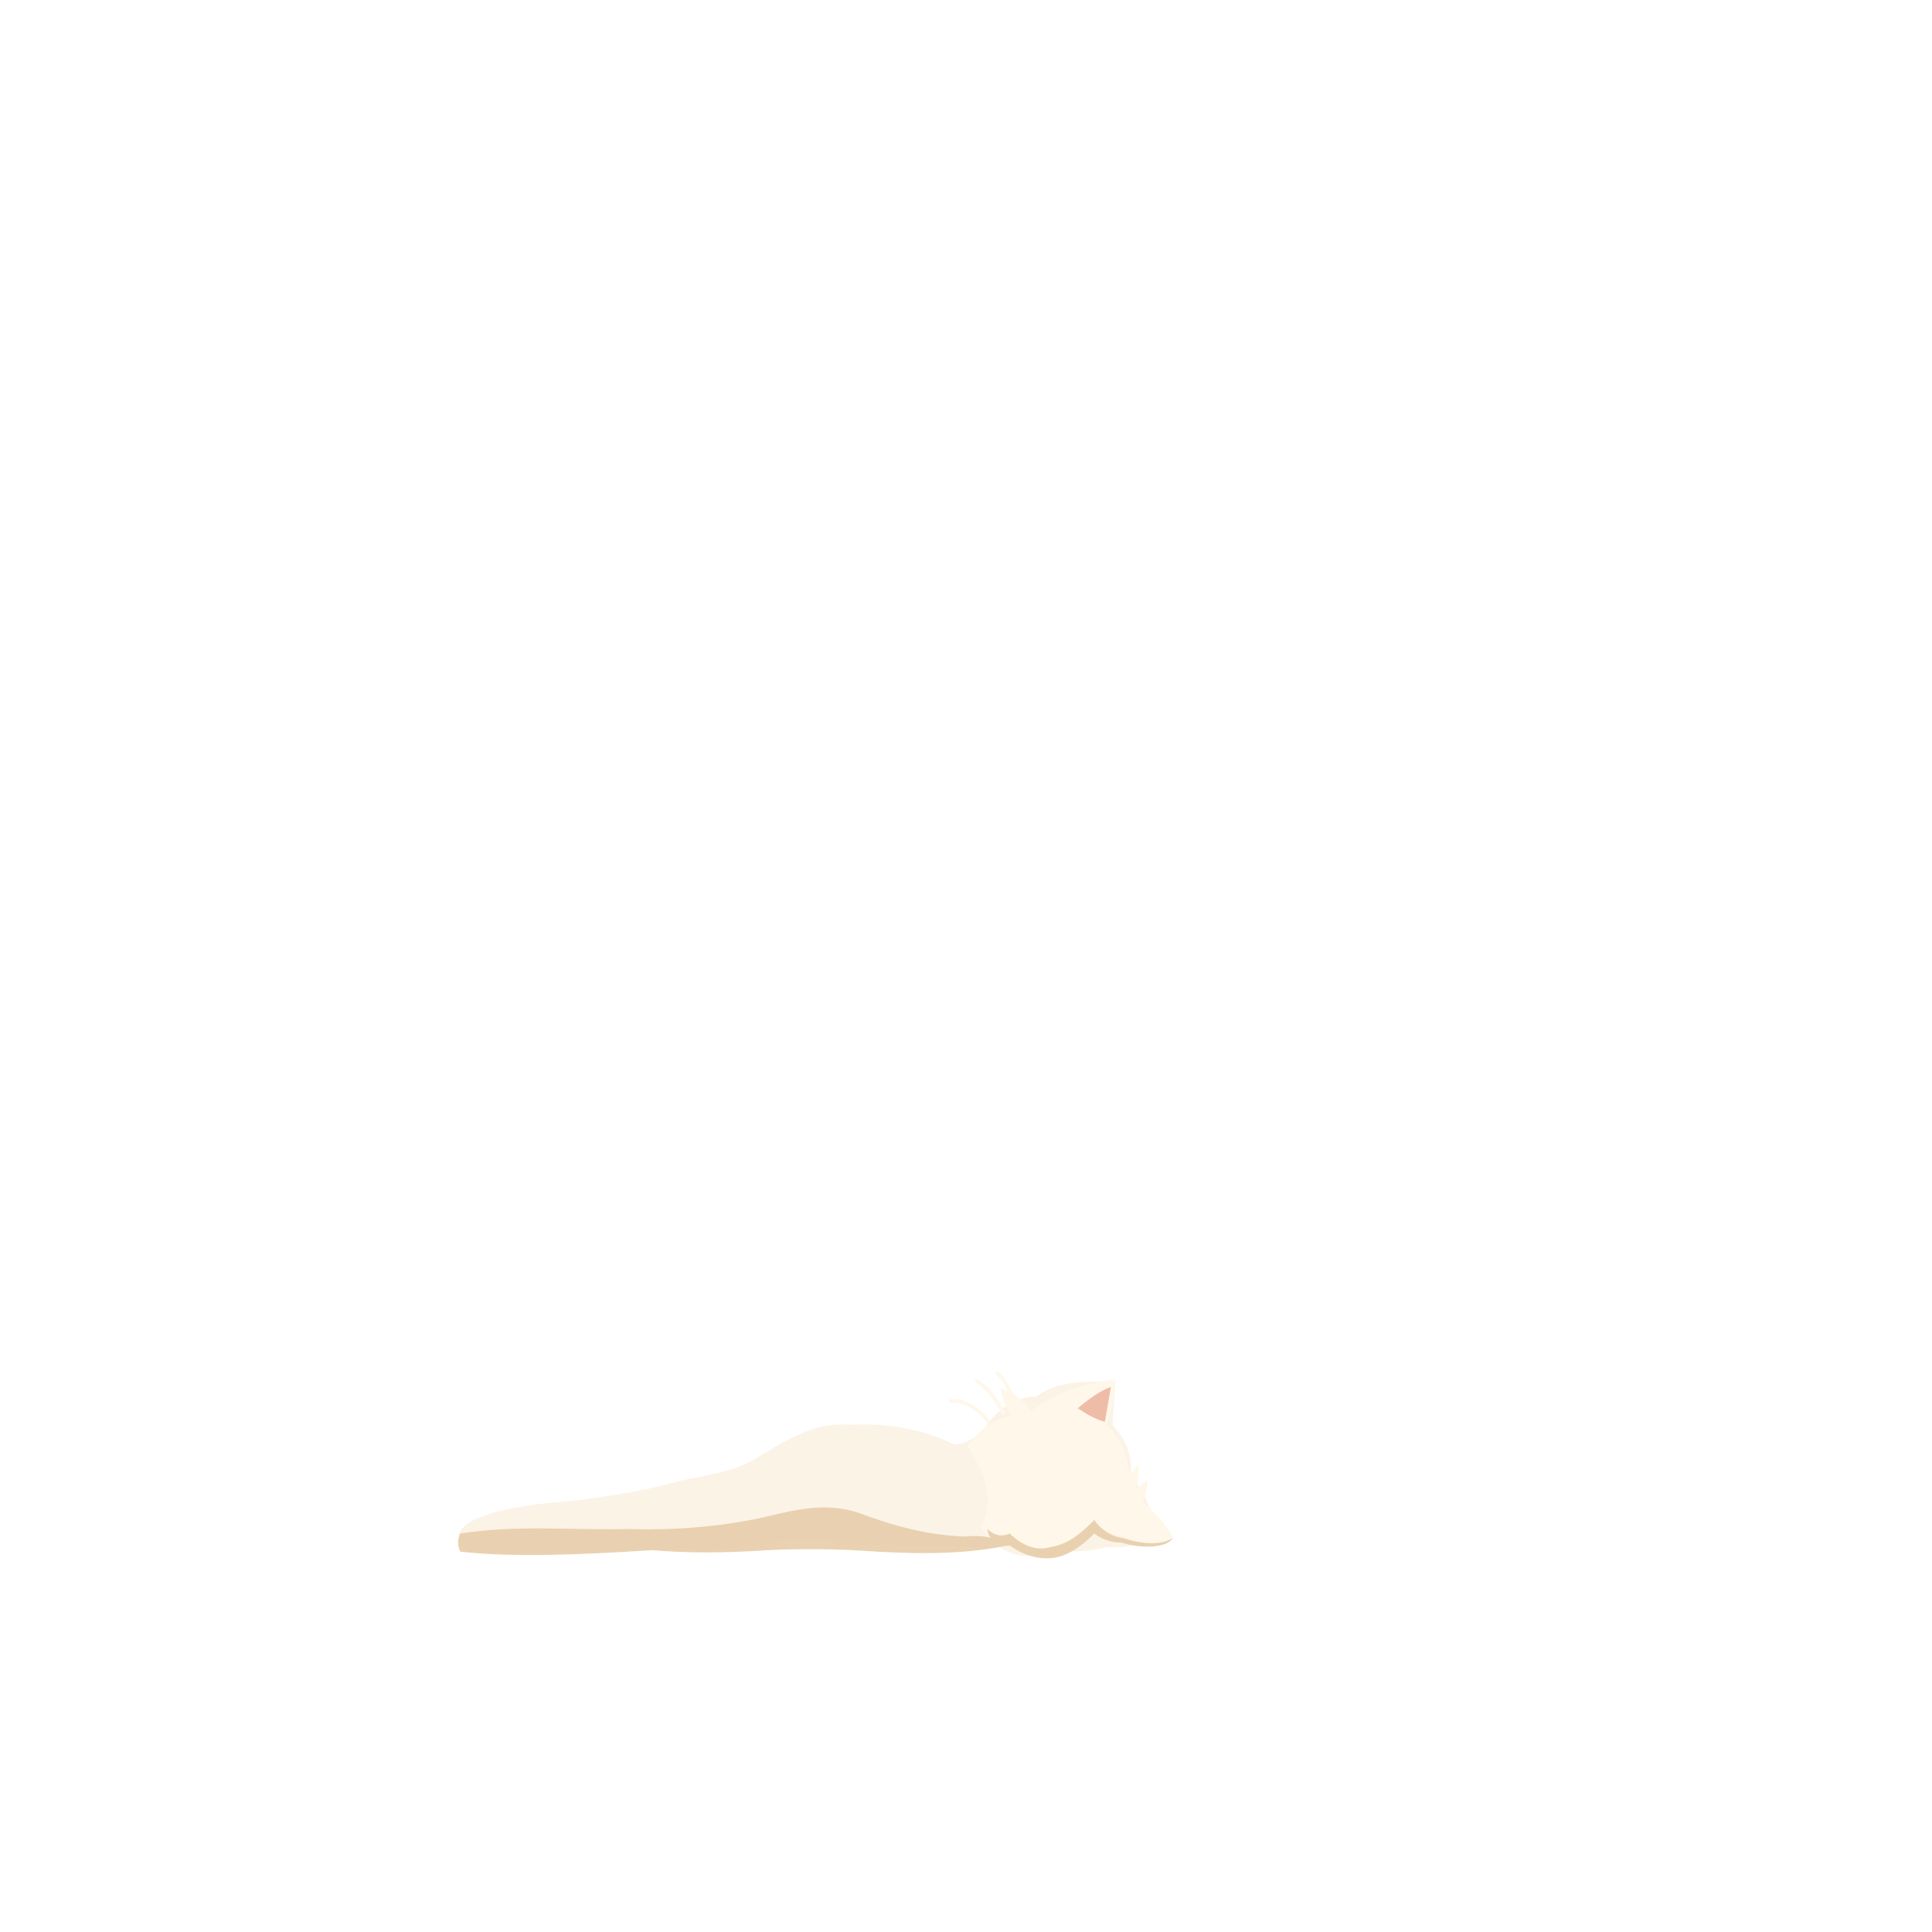
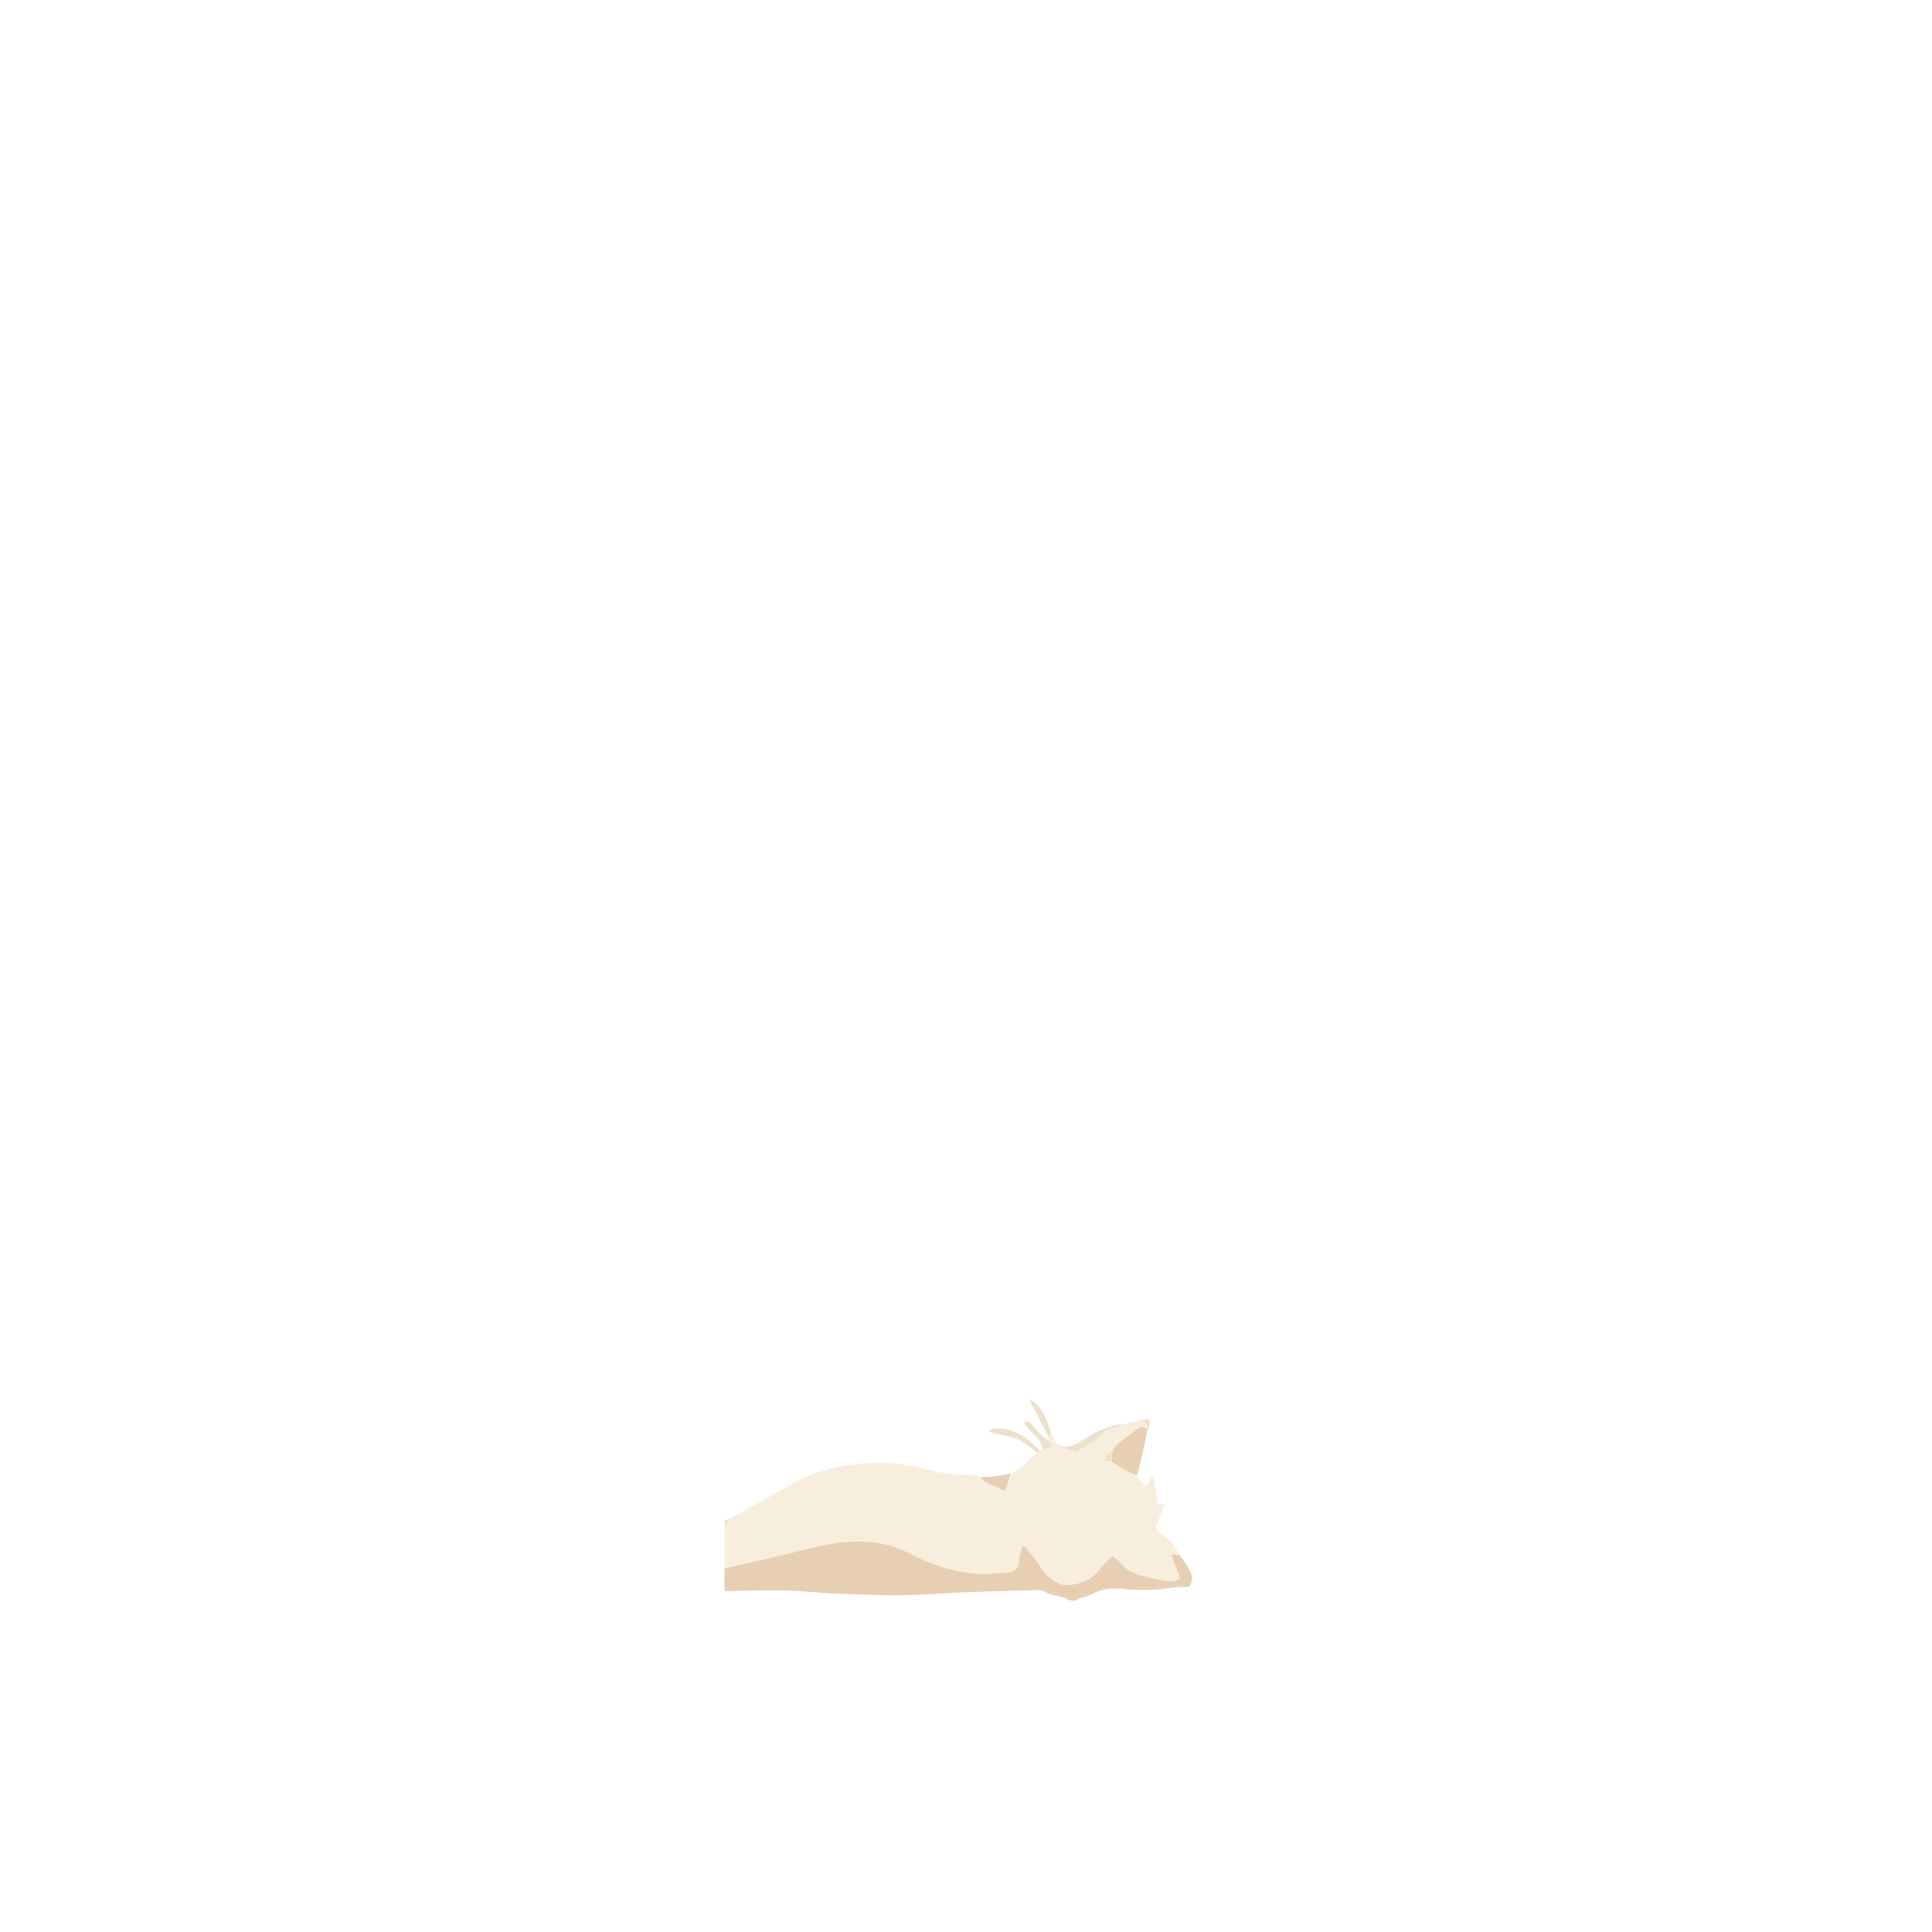
<svg xmlns="http://www.w3.org/2000/svg" width="1280" height="1280" viewBox="0 0 1280 1280" fill="none">
-   <path id="Body silhouette" d="M 361 996 C 386.333 994 411.333 990.334 436 985 C 456 978.334 481.167 977.5 498.5 967.5 C 520.5 954.833 537.667 942 563 944 C 589 942.667 612 947 632 957 C 642 956.334 650.333 950.667 657 940 C 665 930.667 675 925.667 687 925 C 697 917 714.333 914 739 916 L 737 944 C 746.333 954 750.333 965 749 977 C 757 987 763.333 1000.33 768 1017 C 760 1023 748.333 1025.67 733 1025 C 720.333 1028.33 707.667 1028.67 695 1026 C 685 1032.67 674 1032.33 662 1025 C 648.667 1025.67 637 1025.33 627 1024 C 603.667 1024 582.667 1023.67 564 1023 C 546 1019.67 528.333 1019.33 511 1022 C 489.667 1026.67 470 1028 452 1026 C 426.667 1026.67 401.667 1027.33 377 1028 L 319 1029 C 307.667 1028.33 302.667 1024 304 1016 C 308 1006.67 327 1000 361 996 Z" fill="#FBF3E6" />
-   <path id="Soft underside" d="M305 1016 C343 1010 382 1014 416 1013 C451 1014 480 1011 507 1005 C531 999 549 996 568 1002 C592 1011 614 1017 639 1018 C650 1017 660 1018 667 1024 C643 1029 616 1030 581 1028 C554 1026 530 1026 509 1027 C480 1029 455 1029 432 1027 C386 1030 340 1032 305 1028 C303 1024 303 1020 305 1016Z" fill="#E8CFAD" opacity="0.95" />
-   <path id="Sleeping head and folded paws" d="M641 958 C650 946 659 940 670 938 C667 933 663 925 663 920 C671 921 679 929 683 935 C697 924 718 916 739 914 C739 924 736 935 733 944 C742 953 748 965 748 977 C751 975 753 971 754 970 C755 976 754 983 752 987 C756 985 759 981 760 980 C761 986 758 992 757 995 C766 1003 774 1011 777 1019 C770 1024 756 1023 744 1018 C736 1017 730 1013 725 1009 C718 1021 709 1027 699 1029 C687 1031 677 1027 670 1021 C660 1023 654 1019 650 1012 C653 1004 656 997 654 989 C653 978 646 966 641 958Z" fill="#FFF8EA" />
-   <path id="Warm inner ear" d="M714 933 C720 928 729 921 736 919 L732 942 C725 940 720 937 714 933Z" fill="#EFBCA8" />
-   <path id="Chin and paw shadow" d="M654 1013 C660 1018 664 1018 669 1016 C676 1023 686 1028 696 1025 C708 1023 716 1016 725 1007 C729 1013 736 1018 744 1019 C756 1023 769 1024 777 1019 C773 1026 755 1026 743 1022 C735 1022 729 1019 725 1016 C717 1024 709 1030 699 1032 C687 1034 676 1029 669 1024 C662 1025 655 1021 654 1013Z" fill="#E9D1B0" />
-   <path id="Sweeping whiskers" d="M655 942 C648 933 640 928 630 928 M665 936 C659 926 653 918 647 915 M674 933 C670 922 665 913 661 910" stroke="#FFF8EA" stroke-width="2.4" stroke-linecap="round" />
+   <path fill="#F7EEDE" opacity="1" stroke="none" d="M 480 1012.023 C 481.294 1010.102 482.479 1008 483.904 1005.903 C 494.339 1000.088 504.528 994.594 514.696 989.061 C 521.762 985.217 528.454 980.388 535.913 977.614 C 560.597 968.437 585.972 966.371 611.673 973.012 C 620.086 975.185 628.486 976.897 637.342 977.149 C 638.087 977.231 638.676 977.101 639.775 976.911 C 643.569 977.19 646.853 977.527 650.129 978.315 C 650.708 979.643 651.1 980.866 651.922 981.334 C 654.41 982.754 657.054 983.905 659.66 985.113 C 661.509 985.969 663.394 986.747 665.613 987.713 C 667.339 983.505 668.797 979.951 670.608 976.159 C 673.293 974.401 675.626 972.879 678.256 971.136 C 681.316 968.139 684.079 965.363 687.092 962.458 C 687.847 961.78 688.352 961.232 689.305 960.624 C 690.053 960.524 690.352 960.484 691.035 960.323 C 693.16 959.574 694.902 958.946 697.352 958.062 C 696.202 956.249 695.268 954.777 694.078 952.946 C 693.804 952.004 693.785 951.421 694.137 950.84 C 695.243 950.867 695.979 950.892 696.945 951.038 C 697.175 951.157 697.422 951.613 697.386 951.95 C 697.781 953.001 698.211 953.713 698.932 954.803 C 699.726 955.988 700.229 956.795 700.943 957.922 C 705.148 959.536 709.144 960.831 712.948 962.064 C 718.337 958.71 723.618 955.425 728.894 952.133 C 729.388 951.825 730.122 951.571 730.29 951.123 C 731.861 946.919 735.69 946.622 739.238 945.675 C 741.039 945.195 742.711 944.234 744.817 943.292 C 745.753 943.042 746.312 942.989 747.046 943.109 C 747.867 943.027 748.515 942.773 749.544 942.314 C 750.491 942.025 751.057 941.941 751.801 942.015 C 752.613 941.911 753.246 941.649 754.273 941.184 C 755.251 940.915 755.834 940.849 756.733 940.985 C 759.883 941.701 759.804 943.842 759.351 945.831 C 756.361 944.134 754.554 945.938 752.73 947.286 C 748.555 950.374 744.357 953.445 740.375 956.77 C 738.977 957.938 738.183 959.83 736.724 961.481 C 733.885 962.76 731.924 964.325 731.587 967.849 C 733.19 968.132 734.587 968.379 736.217 968.962 C 741.963 972.252 747.478 975.206 753.251 978.511 C 755.349 980.768 757.189 982.675 759.373 984.939 C 760.857 982.347 761.942 980.452 763.027 978.557 C 763.4 978.605 763.772 978.654 764.145 978.702 C 765.134 984.588 766.123 990.475 767.144 996.558 C 768.438 996.558 769.716 996.558 771.759 996.558 C 770.123 1000.612 768.701 1004.212 767.219 1007.786 C 765.214 1012.624 765.118 1012.718 769.495 1015.97 C 774.459 1019.66 778.498 1024.079 781.047 1029.89 C 779.415 1030.165 778.024 1030.165 776.055 1030.165 C 778.005 1035.408 779.888 1040.472 781.78 1045.557 C 778.287 1048.406 774.565 1047.727 770.908 1047.118 C 767.448 1046.541 763.985 1045.911 760.584 1045.062 C 754.08 1043.44 747.655 1041.628 742.973 1036.257 C 741.338 1034.382 739.397 1032.775 737.212 1030.677 C 734.068 1033.877 730.951 1036.367 728.708 1039.485 C 724.781 1044.945 719.351 1048.005 713.182 1049.369 C 709.318 1050.224 704.334 1050.714 701.183 1048.968 C 696.602 1046.428 692.189 1042.997 689.252 1037.955 C 686.371 1033.01 682.291 1028.763 678.737 1024.209 C 678.248 1024.322 677.759 1024.434 677.27 1024.547 C 676.478 1027.866 675.191 1031.16 675.014 1034.512 C 674.766 1039.218 672.226 1041.459 668.125 1041.759 C 660.329 1042.33 652.394 1043.334 644.701 1042.486 C 630.195 1040.887 616.331 1036.413 603.392 1029.532 C 588.561 1021.645 572.576 1019.989 556.433 1022.033 C 543.861 1023.624 531.544 1027.266 519.134 1030.084 C 506.083 1033.048 493.108 1036.383 480 1039.05 Z" id="CatBody source 001" />
+   <path fill="#E8CFB3" opacity="1" stroke="none" d="M 718.393 1058.176 C 717.121 1058.516 715.661 1058.567 714.611 1059.25 C 711.567 1061.231 708.857 1060.917 705.403 1058.35 C 700.076 1057.359 695.626 1056.553 691.505 1054.279 C 690.071 1053.487 688.064 1053.483 686.328 1053.528 C 671.221 1053.911 656.112 1054.276 641.012 1054.869 C 626.126 1055.453 611.255 1056.741 596.368 1056.902 C 581.682 1057.062 566.986 1056.199 552.294 1055.781 C 551.705 1055.764 551.117 1055.718 550.528 1055.681 C 539.386 1054.965 528.246 1053.681 517.102 1053.653 C 504.735 1053.623 492.368 1053.899 480 1054.149 L 480 1039.05 C 493.108 1036.383 506.083 1033.048 519.134 1030.084 C 531.544 1027.266 543.861 1023.624 556.433 1022.033 C 572.576 1019.989 588.561 1021.645 603.392 1029.532 C 616.331 1036.413 630.195 1040.887 644.701 1042.486 C 652.394 1043.334 660.329 1042.33 668.125 1041.759 C 672.226 1041.459 674.766 1039.218 675.014 1034.512 C 675.191 1031.16 676.478 1027.866 677.27 1024.547 C 677.759 1024.434 678.248 1024.322 678.737 1024.209 C 682.291 1028.763 686.371 1033.01 689.252 1037.955 C 692.189 1042.997 696.602 1046.428 701.183 1048.968 C 704.334 1050.714 709.318 1050.224 713.182 1049.369 C 719.351 1048.005 724.781 1044.945 728.708 1039.485 C 730.951 1036.367 734.068 1033.877 737.212 1030.677 C 739.397 1032.775 741.338 1034.382 742.973 1036.257 C 747.655 1041.628 754.08 1043.44 760.584 1045.062 C 763.985 1045.911 767.448 1046.541 770.908 1047.118 C 774.565 1047.727 778.287 1048.406 781.78 1045.557 C 779.888 1040.472 778.005 1035.408 776.055 1030.165 C 778.024 1030.165 779.415 1030.165 781.364 1030.127 C 783.727 1033.052 785.499 1036.035 787.345 1038.972 C 789.849 1042.956 790.988 1046.979 787.647 1051.467 C 785.205 1051.561 783.054 1051.135 780.959 1051.329 C 775.723 1051.813 770.527 1052.918 765.288 1053.146 C 758.86 1053.427 752.344 1053.592 745.977 1052.854 C 738.402 1051.975 731.205 1051.904 724.344 1055.753 C 722.49 1056.793 720.383 1057.381 718.393 1058.176 Z" id="CatBody source 008" />
+   <path fill="#E8CFB3" opacity="1" stroke="none" d="M 759.919 948.949 C 758.768 954.429 757.686 959.924 756.445 965.384 C 755.541 969.358 754.427 973.284 753.2 977.696 C 747.478 975.206 741.963 972.252 736.26 968.497 C 736.419 965.595 736.766 963.493 737.113 961.391 C 738.183 959.83 738.977 957.938 740.375 956.77 C 744.357 953.445 748.555 950.374 752.73 947.286 C 754.554 945.938 756.361 944.134 759.383 946.326 C 759.836 947.63 759.877 948.29 759.919 948.949 Z" id="CatBody source 022" />
+   <path fill="#EDE1CE" opacity="1" stroke="none" d="M 700.943 957.922 C 700.927 957.573 701.15 957.465 701.311 957.525 C 708.056 960.031 713.231 956.63 718.634 953.285 C 726.327 948.524 734.343 944.342 744.001 943.38 C 742.711 944.234 741.039 945.195 739.238 945.675 C 735.69 946.622 731.861 946.919 730.29 951.123 C 730.122 951.571 729.388 951.825 728.894 952.133 C 723.618 955.425 718.337 958.71 712.948 962.064 C 709.144 960.831 705.148 959.536 700.943 957.922 Z" id="CatBody source 024" />
+   <path fill="#EDE1CE" opacity="1" stroke="none" d="M 687.092 962.458 C 682.163 958.418 677.421 954.346 670.852 952.296 C 665.552 951.073 660.69 949.945 654.637 948.541 C 656.492 947.533 657.447 946.615 658.482 946.516 C 664.906 945.9 671.018 947.346 676.4 950.743 C 680.655 953.428 684.414 956.899 688.625 960.353 C 688.352 961.232 687.847 961.78 687.092 962.458 Z" id="CatBody source 025" />
+   <path fill="#E8CFB3" opacity="1" stroke="none" d="M 650.129 978.315 C 656.706 979.237 662.986 977.337 669.793 976.284 C 668.797 979.951 667.339 983.505 665.613 987.713 C 663.394 986.747 661.509 985.969 659.66 985.113 C 657.054 983.905 654.41 982.754 651.922 981.334 C 651.1 980.866 650.708 979.643 650.129 978.315 Z" id="CatBody source 026" />
+   <path fill="#EDE1CE" opacity="1" stroke="none" d="M 694.137 950.84 C 689.904 943.126 686.042 935.413 681.799 926.939 C 688.551 930.101 693.145 937.688 696.624 950.492 C 695.979 950.892 695.243 950.867 694.137 950.84 Z" id="CatBody source 027" />
+   <path fill="#EDE1CE" opacity="1" stroke="none" d="M 691.035 960.323 C 689.916 958.314 689.586 955.905 688.35 954.124 C 686.592 951.592 684.143 949.545 682.039 947.245 C 680.798 945.89 679.654 944.448 678.519 943.107 C 680.55 940.847 681.942 941.953 682.976 943.019 C 685.143 945.252 687.029 947.757 689.169 950.019 C 690.451 951.375 691.994 952.484 693.877 953.504 C 695.268 954.777 696.202 956.249 697.352 958.062 C 694.902 958.946 693.16 959.574 691.035 960.323 Z" id="CatBody source 028" />
+   <path fill="#EDE1CE" opacity="1" stroke="none" d="M 480 1007.424 C 481.064 1007.04 482.138 1006.655 483.223 1006.269 C 482.239 1008.117 481.222 1010.115 480 1011.99 Z" id="CatBody source 029" />
+   <path fill="#EDE1CE" opacity="1" stroke="none" d="M 760.246 948.665 C 759.877 948.29 759.836 947.63 759.762 946.477 C 759.804 943.842 759.883 941.701 756.733 940.985 C 761.05 939.505 761.752 939.884 761.607 944.01 C 761.556 945.477 760.935 946.924 760.246 948.665 Z" id="CatBody source 030" />
+   <path fill="#EDE1CE" opacity="1" stroke="none" d="M 736.724 961.481 C 736.766 963.493 736.419 965.595 736.029 968.161 C 734.587 968.379 733.19 968.132 731.587 967.849 C 731.924 964.325 733.885 962.76 736.724 961.481 Z" id="CatBody source 031" />
+   <path fill="#EDE1CE" opacity="1" stroke="none" d="M 697.386 951.95 C 697.872 952.335 698.321 953.058 698.706 954.103 C 698.211 953.713 697.781 953.001 697.386 951.95 Z" id="CatBody source 035" />
+   <path fill="#E8CFB3" opacity="1" stroke="none" d="M 637.342 977.149 C 637.776 976.814 638.366 976.693 639.111 976.771 C 638.676 977.101 638.087 977.231 637.342 977.149 Z" id="CatBody source 038" />
+   <path fill="#EDE1CE" opacity="1" stroke="none" d="M 751.801 942.015 C 752.18 941.611 752.738 941.366 753.587 941.253 C 753.246 941.649 752.613 941.911 751.801 942.015 Z" id="CatBody source 039" />
+   <path fill="#EDE1CE" opacity="1" stroke="none" d="M 747.046 943.109 C 747.44 942.715 748.007 942.492 748.869 942.395 C 748.515 942.773 747.867 943.027 747.046 943.109 Z" id="CatBody source 040" />
</svg>
